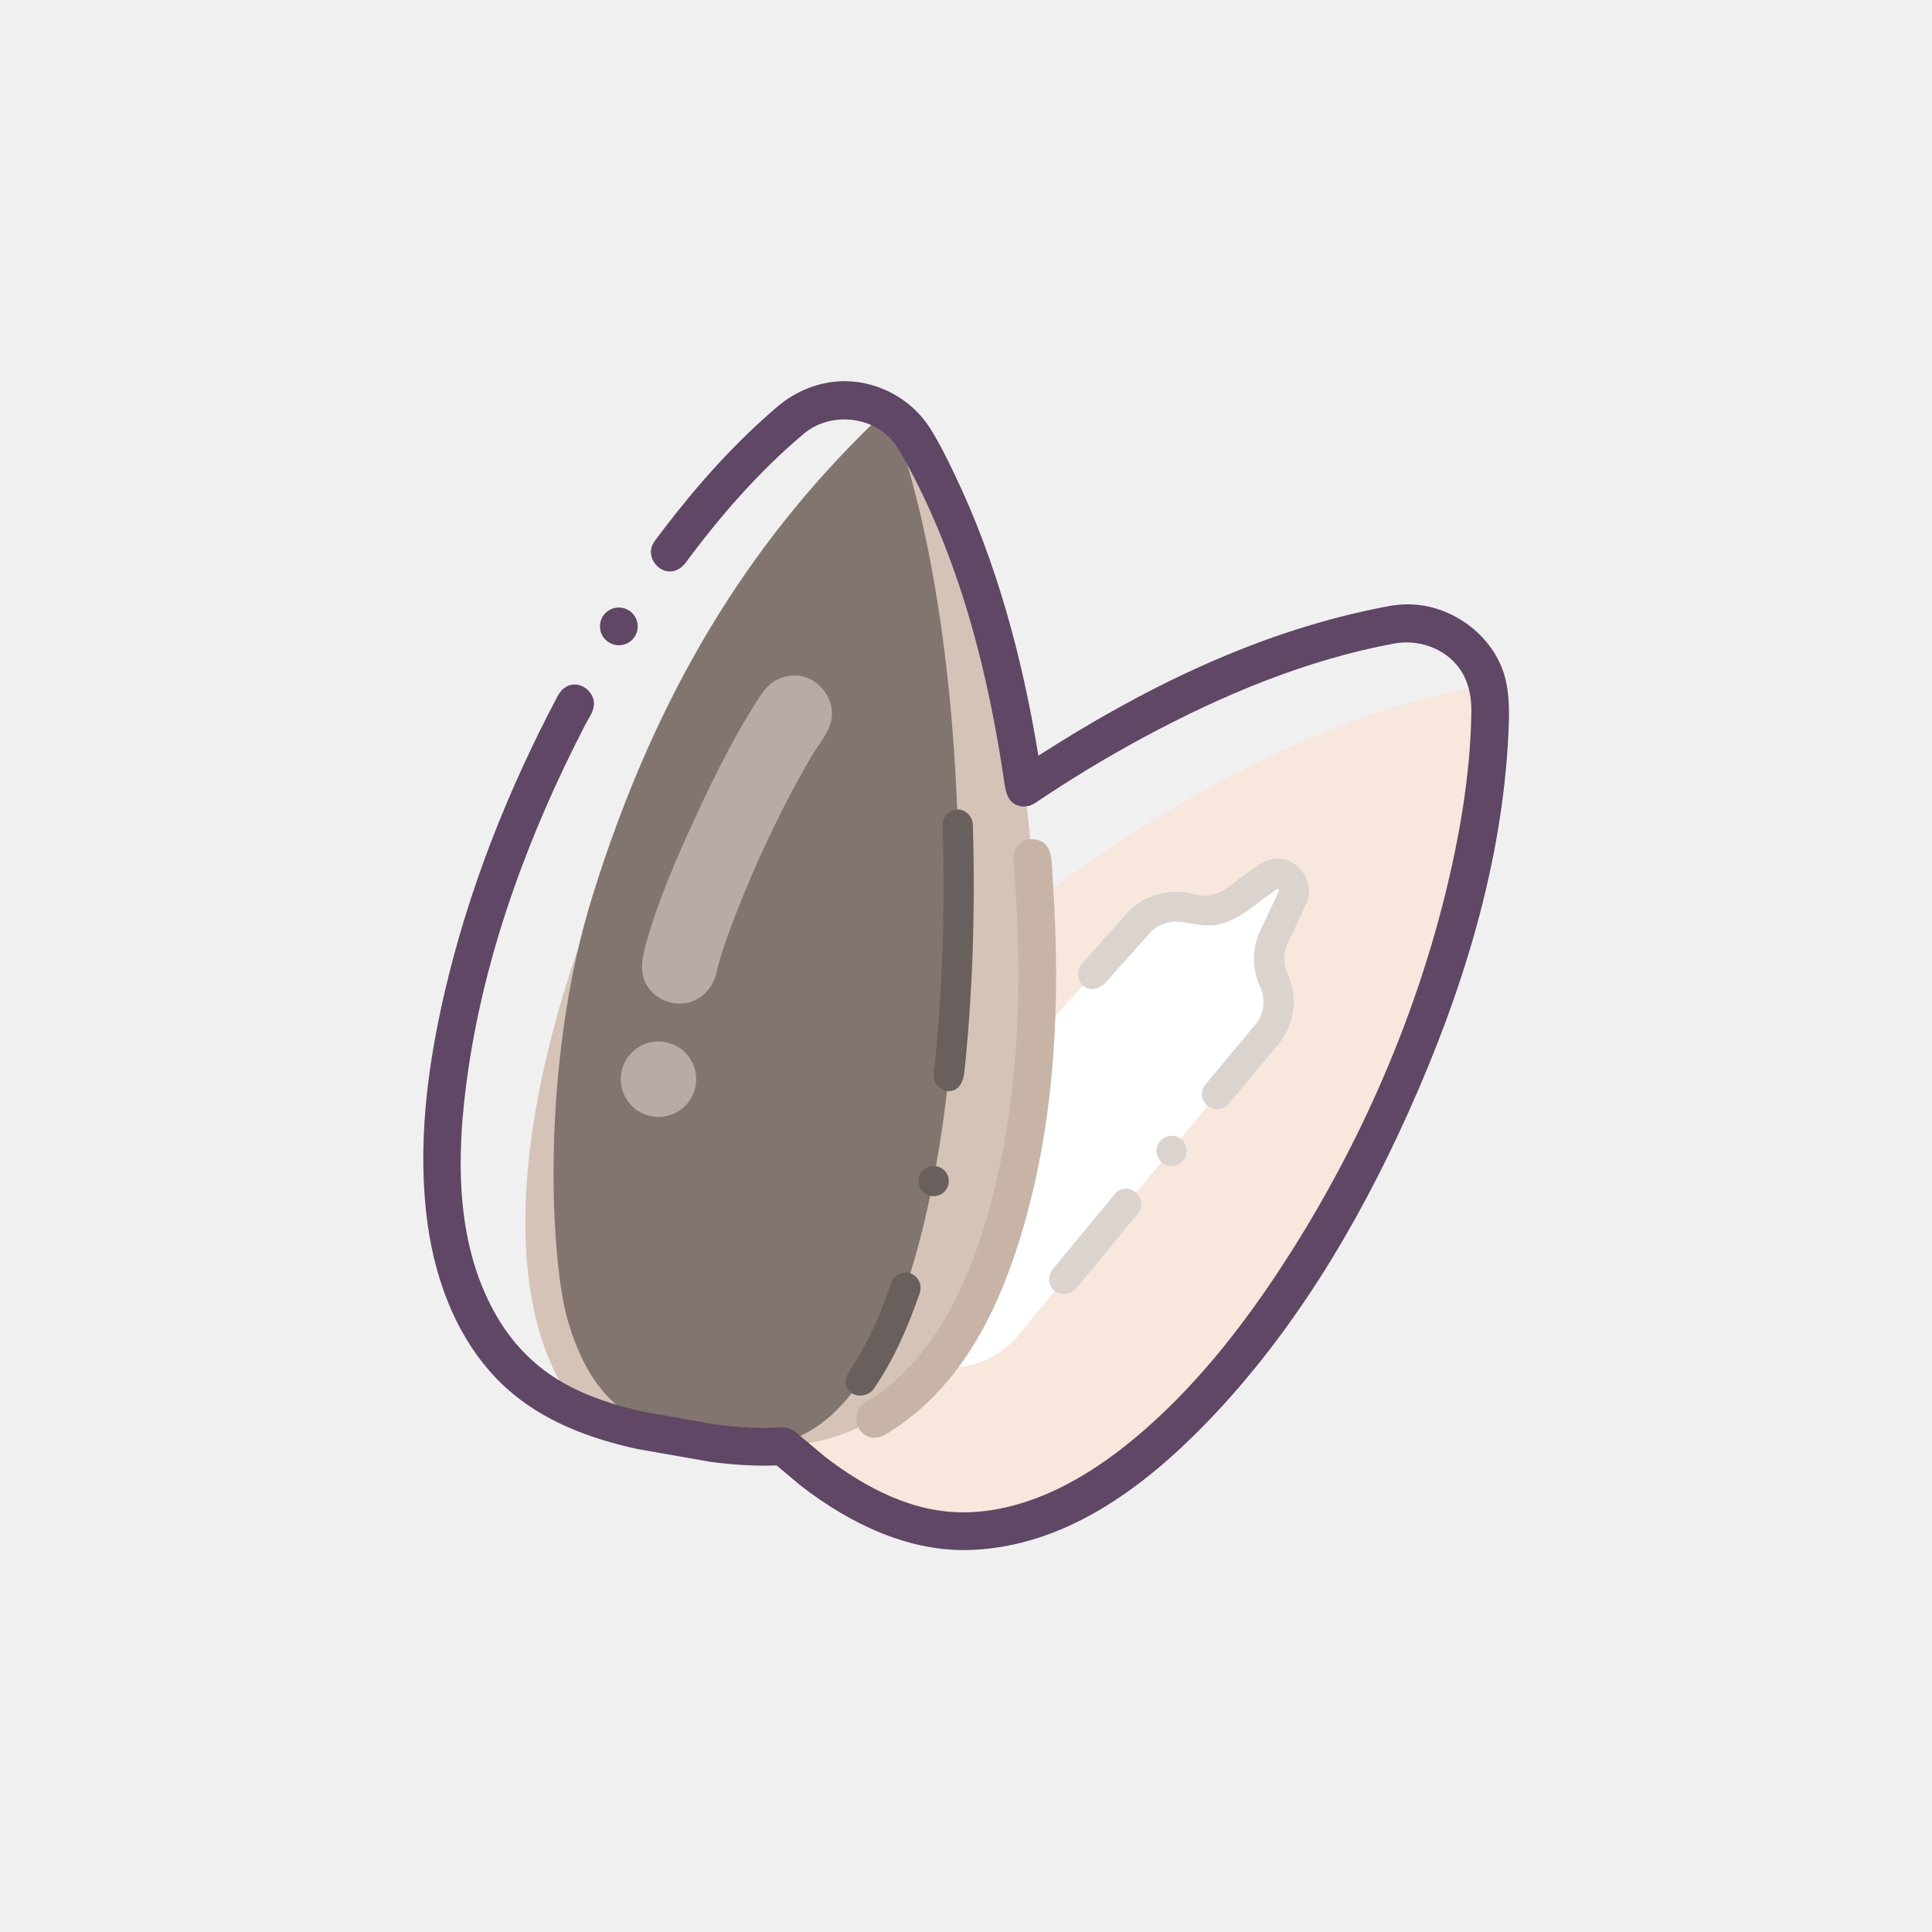
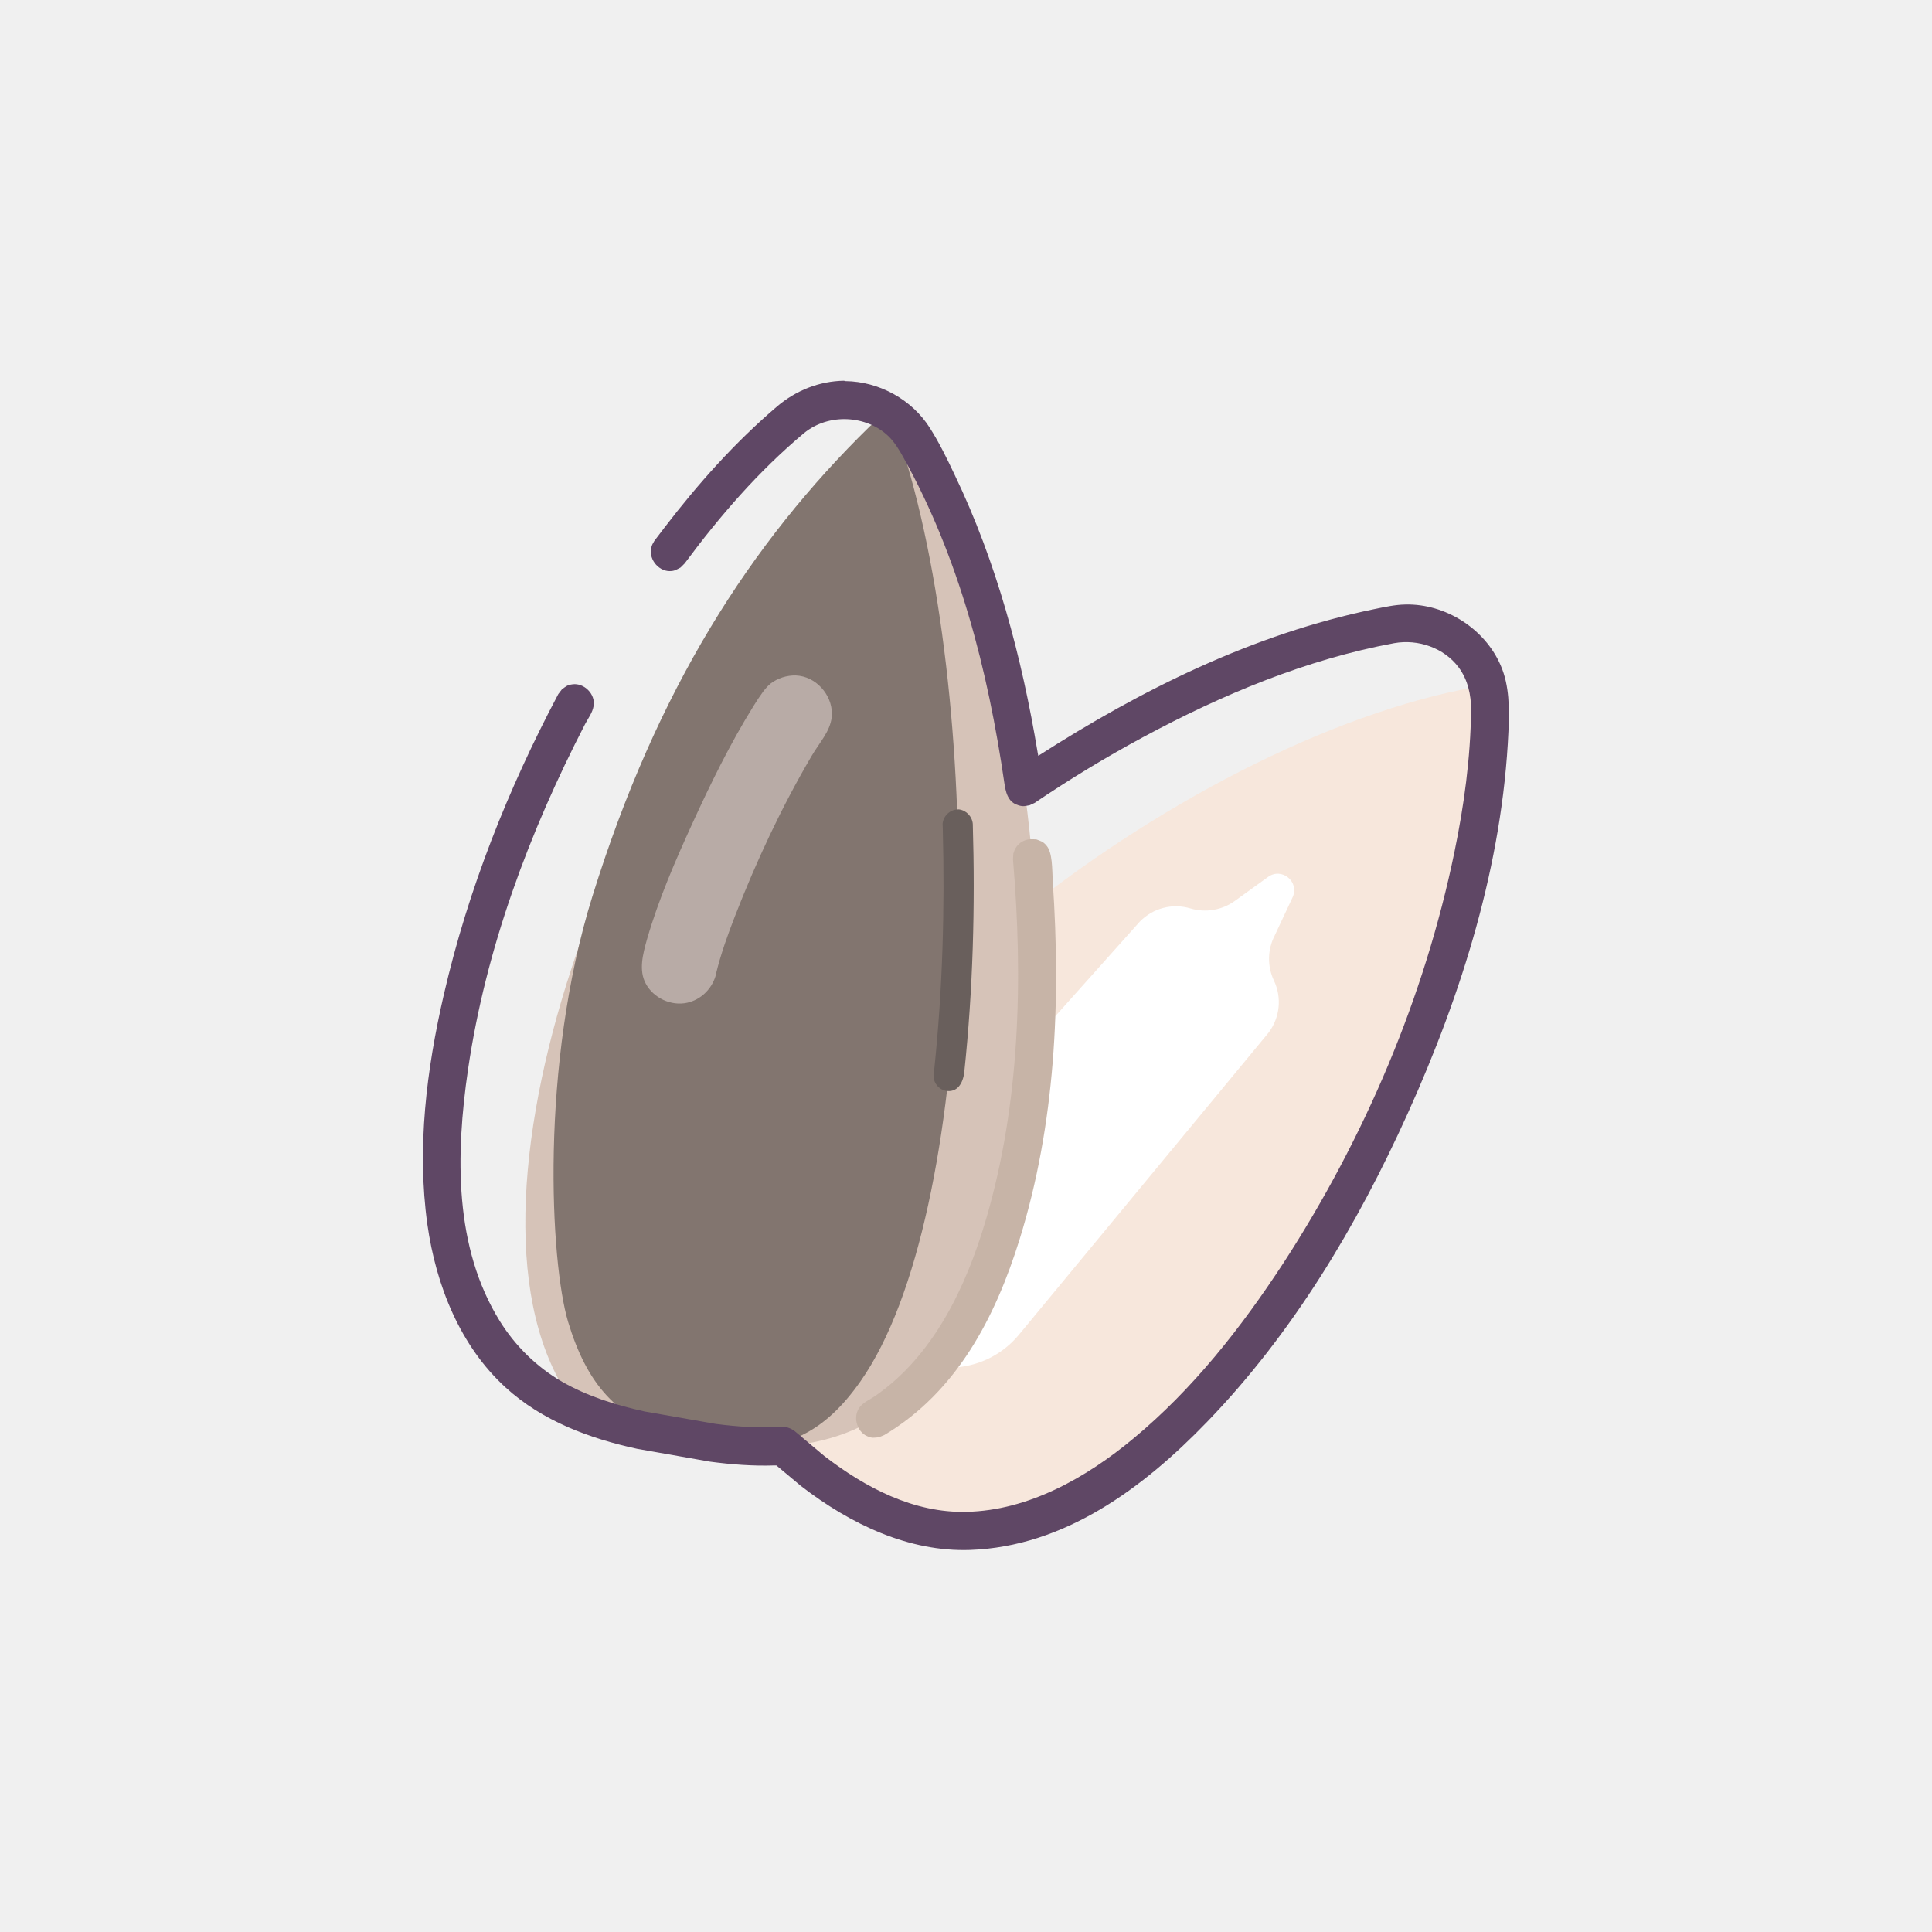
- <svg xmlns="http://www.w3.org/2000/svg" class="svg-icon" style="width: 1em; height: 1em;vertical-align: middle;fill: currentColor;overflow: hidden;" viewBox="0 0 1024 1024" version="1.1">
-   <path d="M789.872 373.991a43.404 43.404 0 0 0-1.311-10.64 43.313 43.313 0 0 0-5.929 0.628c-156.678 27.994-374.961 196.705-383.093 324.059-2.351 36.803 9.221 66.703 45.552 99.762l9.348 7.851c28.895 16.373 55.062 19.329 83.384 12.474 124.038-30.019 251.637-274.914 252.049-434.134" fill="#F7E7DC" />
-   <path d="M685.077 475.626c3.841-8.157-5.701-16.073-13.009-10.792l-17.64 12.746a26.785 26.785 0 0 1-23.483 4.009 26.79 26.79 0 0 0-26.897 6.971L465.56 643.528c-17.929 20.063-15.894 50.935 4.513 68.471l1.517 1.303c20.407 17.536 51.235 14.902 68.371-5.843l132.362-160.231a26.792 26.792 0 0 0 2.843-27.64v-0.001a26.784 26.784 0 0 1 0.43-23.818l9.481-20.143z" fill="#FFFFFF" />
-   <path d="M491.563 245.03a43.537 43.537 0 0 0-28.021 10.264C341.969 358.016 237.579 613.385 294.344 727.679c3.716 7.482 7.88 14.293 12.645 20.485 9.56 4.021 20.389 7.35 32.758 10.032l38.151 6.699c48.68 6.568 80.226-3.585 106.9-29.05 89.88-85.803 80.62-349.597 6.765-490.815" fill="#D6C3B8" />
-   <path d="M456.133 732.115c61.915-88.343 66.349-344.923 24.779-485.741C475.488 228 466.098 221.01 461 226c-63.254 61.922-112.899 139.389-147 249-28 90-22.306 194.119-12.871 225.582 9.751 32.517 25.706 51.654 57.371 60.102l25.223 5.131c32.256 4.557 53.681-6.977 72.41-33.7" fill="#82756F" />
-   <path d="M629 610a8 8 0 1 1-16 0 8 8 0 0 1 16 0" fill="#DBD3CE" />
-   <path d="M502.868 626a8 8 0 1 1-16 0 8 8 0 0 1 16 0" fill="#695F5C" />
-   <path d="M369 572c0 11.046-8.954 20-20 20s-20-8.954-20-20 8.954-20 20-20 20 8.954 20 20" fill="#B8ABA6" />
-   <path d="M338 332c0 5.523-4.477 10-10 10s-10-4.477-10-10 4.477-10 10-10 10 4.477 10 10" fill="#5F4765" />
-   <path d="M677.408 455.128c10.842 0.225 20.053 12.525 14.987 23.734l-9.621 20.443c-2.672 5.191-2.877 11.337-0.495 16.606l0.887 2.001c0.203 0.498 0.202 0.498 0.402 1.03 4.034 10.989 2.242 23.634-4.968 33.251l-27.456 32.93c-1.306 1.452-1.833 1.705-2.831 2.159-4.617 2.101-11.008-1.324-11.302-6.858-0.105-1.992 0.613-3.953 1.844-5.547l27.19-32.611c3.999-5.432 4.794-12.92 1.962-19.101l-0.841-1.899a34.246 34.246 0 0 1-0.982-2.723c-2.701-8.59-1.878-18.172 2.196-26.233l0.038-0.075 9.412-19.997c0.305-0.649-0.416-1.353-1.009-0.966-10.592 7.078-20.083 16.775-32.073 18.91-7.299 1.3-15.217-1.623-21.193-1.721-5.046-0.083-10.066 1.967-13.66 5.563l-24.735 27.677s-4.545 3.729-8.748 2.169c-4.823-1.789-6.716-8.565-3.182-12.831l24.979-27.95c9.003-9.167 22.946-12.549 35.434-9.047 5.418 1.477 11.395 0.408 15.961-2.845 6.283-4.545 12.346-9.558 18.872-13.578a16.818 16.818 0 0 1 8.932-2.491zM597.386 630.009c5.759 0.406 9.842 7.709 6.004 12.804-0.071 0.094-0.146 0.185-0.219 0.278l-33 40c-3.347 3.879-10.291 3.503-12.995-0.915-1.727-2.823-1.376-6.693 0.653-9.267l33-40c1.562-1.81 3.291-2.856 6.203-2.909l0.354 0.009z" fill="#DBD3CE" />
-   <path d="M480.256 674.493c1.605 0.096 2.126 0.3 3.038 0.716 3.32 1.514 5.318 5.508 4.468 9.114-0.38 1.611-0.682 2.109-1.027 3.097-5.985 17.055-13.266 33.699-23.592 48.627-3.558 5.145-13.126 5.213-14.809-2.15-0.892-3.906 2.125-7.513 4.431-11.158 8.396-13.27 14.535-27.917 19.641-42.841 0 0 0.482-1.258 1.078-2.086a8.093 8.093 0 0 1 5.596-3.274c0.758-0.085 0.935-0.048 1.176-0.045zM508.341 429.038c3.903 0.515 6.992 3.76 7.272 7.727 1.318 43.79 0.087 87.914-4.47 131.39-0.663 6.315-3.824 10.902-9.454 10.064-3.61-0.538-6.614-3.824-6.81-7.485-0.122-2.272 0.212-2.928 0.351-4.247 4.397-42.207 5.647-84.637 4.452-127.135l-0.056-2.75c0.396-4.345 4.152-7.794 8.715-7.564z" fill="#695F5C" />
-   <path d="M549.295 444.929c2.532 1.03 3.432 1.048 5.29 3.195 3.327 3.844 2.956 11.989 3.445 19.296 4.265 63.663 1.446 128.315-17.565 189.508-12.76 41.072-33.105 80.743-71.66 103.714l-2.905 1.161c-2.728 0.18-3.545 0.557-6.154-0.562-5.634-2.416-7.931-10.813-3.582-15.779 2.102-2.4 5.087-3.592 7.719-5.396 31.016-21.261 48.381-57.924 58.887-93.723 17.999-61.329 19.722-127.159 14.29-190.825l0.225-3.121c0.393-0.966 0.639-2.005 1.178-2.898a10.003 10.003 0 0 1 4.674-4.045c1.91-0.806 4.065-0.676 6.158-0.525z" fill="#C7B4A7" />
-   <path d="M448.117 202.022c17.938 0.219 35.27 9.801 44.836 24.932 4.978 7.874 9.098 16.32 13.142 24.762 22.153 46.245 35.636 96.651 44.018 147.262l0.255 1.557c54.651-35.121 113.969-64.576 178.298-77.822 5.394-1.11 10.803-2.261 16.289-2.396 21.216-0.525 42.073 12.799 50.517 32.318 4.656 10.762 4.616 22.825 4.074 35.047-3.113 70.079-24.594 138.703-53.353 202.527-26.851 59.591-61.017 116.51-106.08 163.234-34.208 35.468-75.998 66.367-125.894 68.07-32.242 1.101-63.18-13.495-89.741-34.013l-12.854-10.795-1.047 0.039c-11.385 0.368-22.875-0.45-34.206-1.964l-38.555-6.77c-25.39-5.536-50.258-14.829-69.59-32.413-24.05-21.876-37.047-53.954-41.565-86.678-5.564-40.296-0.494-81.664 8.752-121.853 12.751-55.424 33.888-108.634 60.594-158.969l1.881-2.5c2.238-1.57 2.741-2.317 5.552-2.714 6.132-0.868 12.377 5.209 11.25 11.629-0.615 3.511-2.808 6.341-4.453 9.515-29.614 57.29-52.638 118.947-62.032 182.829-6.724 45.73-7.398 94.621 16.783 133.64 8.21 13.248 19.597 24.44 33.148 32.203 13.302 7.621 28.152 12.291 43.191 15.607l0.351 0.076 37.748 6.628c11.522 1.54 23.323 2.279 34.954 1.519l2.534 0.158c2.406 0.788 2.419 0.795 4.549 2.163l15.565 13.072c21.794 16.836 47.413 30.261 75.404 29.634 32.729-0.733 63.352-17.966 88.638-38.982 31.304-26.019 56.935-58.466 79.255-92.835 43.175-66.482 74.856-141.218 90.744-218.011 5.112-24.704 8.484-49.789 8.783-75.048 0.097-8.164-1.832-16.38-6.605-22.805-7.655-10.302-21.399-15.145-34.246-12.801-46.493 8.601-91.083 27.242-133.184 49.928-19.71 10.621-38.866 22.278-57.408 34.775l-2.597 1.249c-2.493 0.401-3.193 0.79-5.703 0.084-4.166-1.173-6.604-4.196-7.645-11.419-8.803-60.582-24.149-120.126-53.486-172.947-2.234-4.023-4.582-7.984-7.834-11.16-11.69-11.418-31.926-12.591-44.969-1.801-24.113 20.234-44.58 43.912-63.214 69.044l-2.234 2.191c-2.448 1.218-3.057 1.88-5.896 1.853-6.193-0.06-11.458-7.003-9.383-13.182 0.332-0.989 0.935-1.865 1.447-2.774a554.936 554.936 0 0 1 5.372-7.136c17.759-23.19 37.067-44.869 59.735-64.202 9.867-8.415 22.317-13.448 35.382-13.557l0.733 0.002z" fill="#5F4765" />
-   <path d="M421.807 358.016c0.913 0.061 1.144 0.058 2.05 0.189 10.159 1.466 18.232 11.754 17.005 22.142-0.884 7.482-6.49 13.253-10.72 20.48-15.865 27.102-29.326 55.809-40.606 84.894-3.814 9.832-7.404 19.772-9.867 30.004l-0.449 1.806c-2.199 6.96-8.012 12.536-15.069 14.034-8.406 1.783-17.717-2.544-21.776-10.111-3.768-7.025-1.716-15.433 0.742-23.82 6.146-20.974 14.754-41.144 23.868-61.028 9.719-21.204 19.977-42.255 32.292-62.058 1.716-2.759 3.492-5.482 5.401-8.111 0 0 1.887-2.483 3.736-3.98 3.738-3.027 8.558-4.511 13.393-4.441z" fill="#B8ABA6" />
+ <svg xmlns="http://www.w3.org/2000/svg" version="1.1" id="Layer_1" x="0px" y="0px" viewBox="0 0 1024 1024" style="enable-background:new 0 0 1024 1024;" xml:space="preserve">
+   <style type="text/css">
+ 	.st0{fill:#F7E7DC;}
+ 	.st1{fill:#FFFFFF;}
+ 	.st2{fill:#D6C3B8;}
+ 	.st3{fill:#82756F;}
+ 	.st4{fill:#695F5C;}
+ 	.st5{fill:#C7B4A7;}
+ 	.st6{fill:#5F4765;}
+ 	.st7{fill:#B8ABA6;}
+ </style>
+   <path class="st0" d="M789.9,374c0-3.6-0.4-7.2-1.3-10.6c-2,0.1-4,0.3-5.9,0.6C626,392,407.7,560.7,399.5,688  c-2.4,36.8,9.2,66.7,45.6,99.8l9.3,7.9c28.9,16.4,55.1,19.3,83.4,12.5C661.9,778.1,789.5,533.2,789.9,374" />
+   <path class="st1" d="M685.1,475.6c3.8-8.2-5.7-16.1-13-10.8l-17.6,12.7c-6.8,4.9-15.5,6.4-23.5,4c-9.6-2.9-19.9-0.2-26.9,7  l-138.5,155c-17.9,20.1-15.9,50.9,4.5,68.5l1.5,1.3c20.4,17.5,51.2,14.9,68.4-5.8l132.4-160.2c6-8,7.1-18.6,2.8-27.6v0  c-3.6-7.6-3.4-16.4,0.4-23.8L685.1,475.6L685.1,475.6z" />
+   <path class="st2" d="M491.6,245c-10.3,0-20.2,3.6-28,10.3C342,358,237.6,613.4,294.3,727.7c3.7,7.5,7.9,14.3,12.6,20.5  c9.6,4,20.4,7.3,32.8,10l38.2,6.7c48.7,6.6,80.2-3.6,106.9-29C574.7,650,565.4,386.2,491.6,245" />
+   <path class="st3" d="M456.1,732.1c61.9-88.3,66.3-344.9,24.8-485.7C475.5,228,466.1,221,461,226c-63.3,61.9-112.9,139.4-147,249  c-28,90-22.3,194.1-12.9,225.6c9.8,32.5,25.7,51.7,57.4,60.1l25.2,5.1C416,770.4,437.4,758.8,456.1,732.1" />
+   <path class="st4" d="M508.3,429c3.9,0.5,7,3.8,7.3,7.7c1.3,43.8,0.1,87.9-4.5,131.4c-0.7,6.3-3.8,10.9-9.5,10.1  c-3.6-0.5-6.6-3.8-6.8-7.5c-0.1-2.3,0.2-2.9,0.4-4.2c4.4-42.2,5.6-84.6,4.5-127.1l-0.1-2.8C500,432.3,503.8,428.8,508.3,429  L508.3,429z" />
+   <path class="st5" d="M549.3,444.9c2.5,1,3.4,1,5.3,3.2c3.3,3.8,3,12,3.4,19.3c4.3,63.7,1.4,128.3-17.6,189.5  c-12.8,41.1-33.1,80.7-71.7,103.7l-2.9,1.2c-2.7,0.2-3.5,0.6-6.2-0.6c-5.6-2.4-7.9-10.8-3.6-15.8c2.1-2.4,5.1-3.6,7.7-5.4  c31-21.3,48.4-57.9,58.9-93.7c18-61.3,19.7-127.2,14.3-190.8l0.2-3.1c0.4-1,0.6-2,1.2-2.9c1.1-1.8,2.7-3.2,4.7-4  C545,444.6,547.2,444.8,549.3,444.9L549.3,444.9z" />
+   <path class="st6" d="M448.1,202c17.9,0.2,35.3,9.8,44.8,24.9c5,7.9,9.1,16.3,13.1,24.8c22.2,46.2,35.6,96.7,44,147.3l0.3,1.6  c54.7-35.1,114-64.6,178.3-77.8c5.4-1.1,10.8-2.3,16.3-2.4c21.2-0.5,42.1,12.8,50.5,32.3c4.7,10.8,4.6,22.8,4.1,35  c-3.1,70.1-24.6,138.7-53.4,202.5c-26.9,59.6-61,116.5-106.1,163.2c-34.2,35.5-76,66.4-125.9,68.1c-32.2,1.1-63.2-13.5-89.7-34  l-12.9-10.8l-1,0c-11.4,0.4-22.9-0.5-34.2-2l-38.6-6.8c-25.4-5.5-50.3-14.8-69.6-32.4c-24.1-21.9-37-54-41.6-86.7  c-5.6-40.3-0.5-81.7,8.8-121.9c12.8-55.4,33.9-108.6,60.6-159l1.9-2.5c2.2-1.6,2.7-2.3,5.6-2.7c6.1-0.9,12.4,5.2,11.2,11.6  c-0.6,3.5-2.8,6.3-4.5,9.5c-29.6,57.3-52.6,118.9-62,182.8c-6.7,45.7-7.4,94.6,16.8,133.6c8.2,13.2,19.6,24.4,33.1,32.2  c13.3,7.6,28.2,12.3,43.2,15.6l0.4,0.1l37.7,6.6c11.5,1.5,23.3,2.3,35,1.5l2.5,0.2c2.4,0.8,2.4,0.8,4.5,2.2l15.6,13.1  c21.8,16.8,47.4,30.3,75.4,29.6c32.7-0.7,63.4-18,88.6-39c31.3-26,56.9-58.5,79.3-92.8c43.2-66.5,74.9-141.2,90.7-218  c5.1-24.7,8.5-49.8,8.8-75c0.1-8.2-1.8-16.4-6.6-22.8c-7.7-10.3-21.4-15.1-34.2-12.8c-46.5,8.6-91.1,27.2-133.2,49.9  c-19.7,10.6-38.9,22.3-57.4,34.8l-2.6,1.2c-2.5,0.4-3.2,0.8-5.7,0.1c-4.2-1.2-6.6-4.2-7.6-11.4c-8.8-60.6-24.1-120.1-53.5-172.9  c-2.2-4-4.6-8-7.8-11.2c-11.7-11.4-31.9-12.6-45-1.8c-24.1,20.2-44.6,43.9-63.2,69l-2.2,2.2c-2.4,1.2-3.1,1.9-5.9,1.9  c-6.2-0.1-11.5-7-9.4-13.2c0.3-1,0.9-1.9,1.4-2.8c1.8-2.4,3.6-4.8,5.4-7.1c17.8-23.2,37.1-44.9,59.7-64.2  c9.9-8.4,22.3-13.4,35.4-13.6L448.1,202L448.1,202z" />
+   <path class="st7" d="M421.8,358c0.9,0.1,1.1,0.1,2,0.2c10.2,1.5,18.2,11.8,17,22.1c-0.9,7.5-6.5,13.3-10.7,20.5  c-15.9,27.1-29.3,55.8-40.6,84.9c-3.8,9.8-7.4,19.8-9.9,30l-0.4,1.8c-2.2,7-8,12.5-15.1,14c-8.4,1.8-17.7-2.5-21.8-10.1  c-3.8-7-1.7-15.4,0.7-23.8c6.1-21,14.8-41.1,23.9-61c9.7-21.2,20-42.3,32.3-62.1c1.7-2.8,3.5-5.5,5.4-8.1c0,0,1.9-2.5,3.7-4  C412.2,359.4,417,357.9,421.8,358L421.8,358z" />
</svg>
